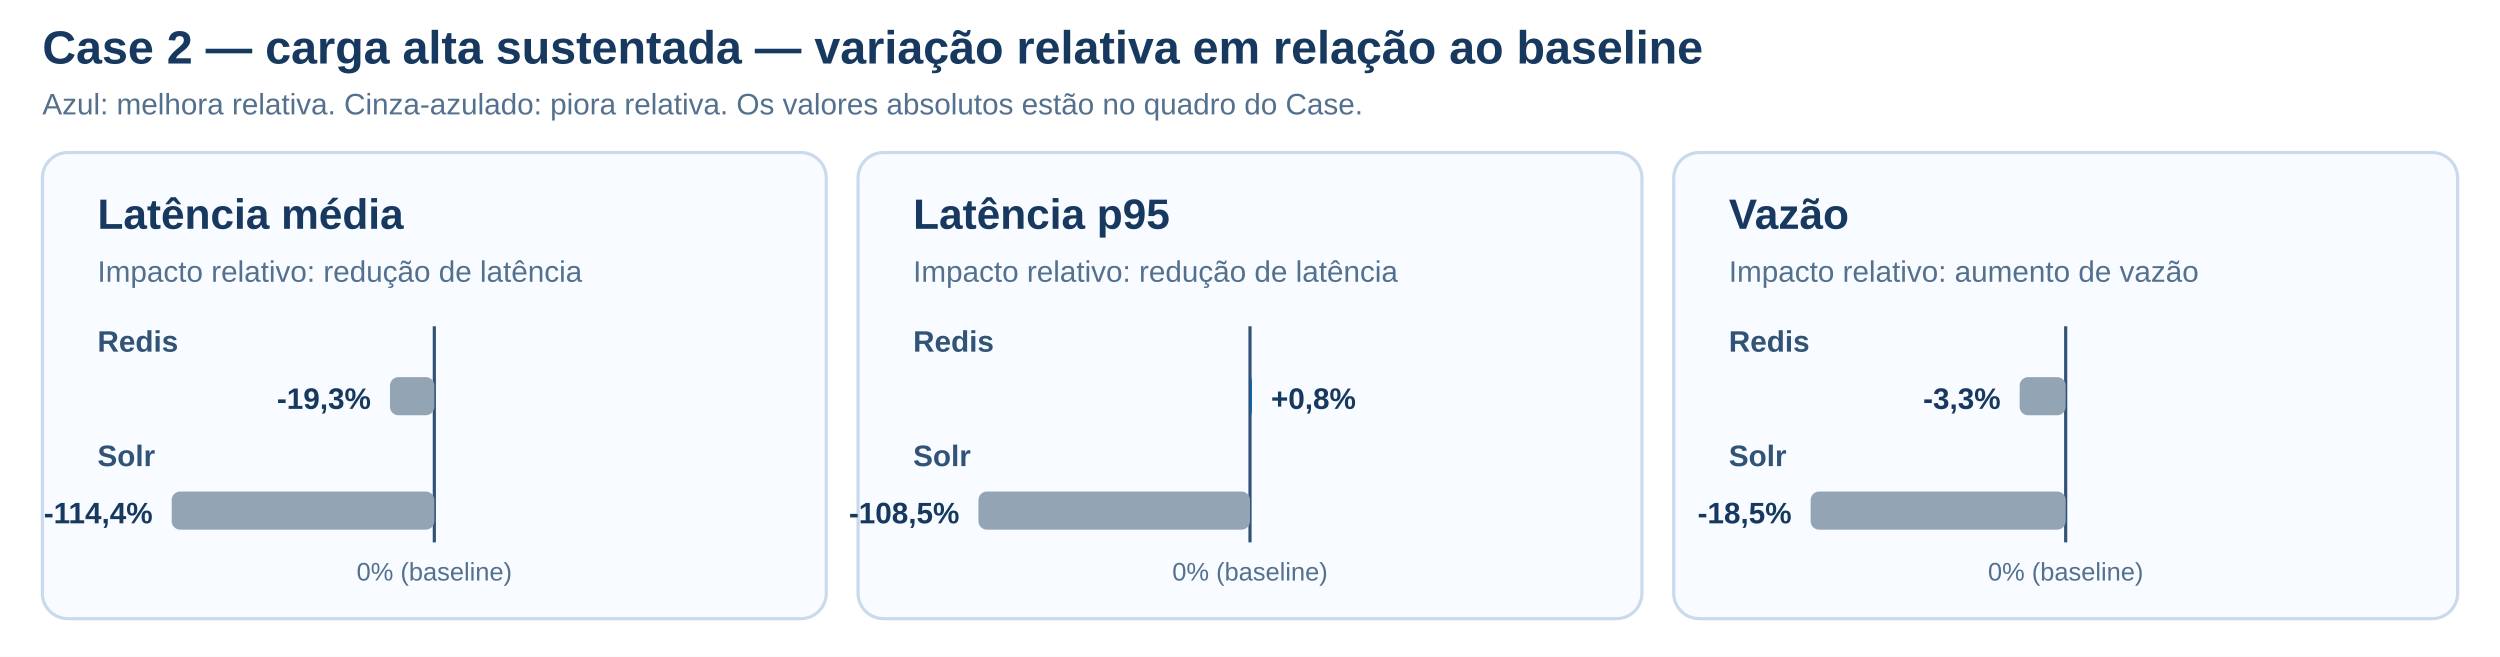
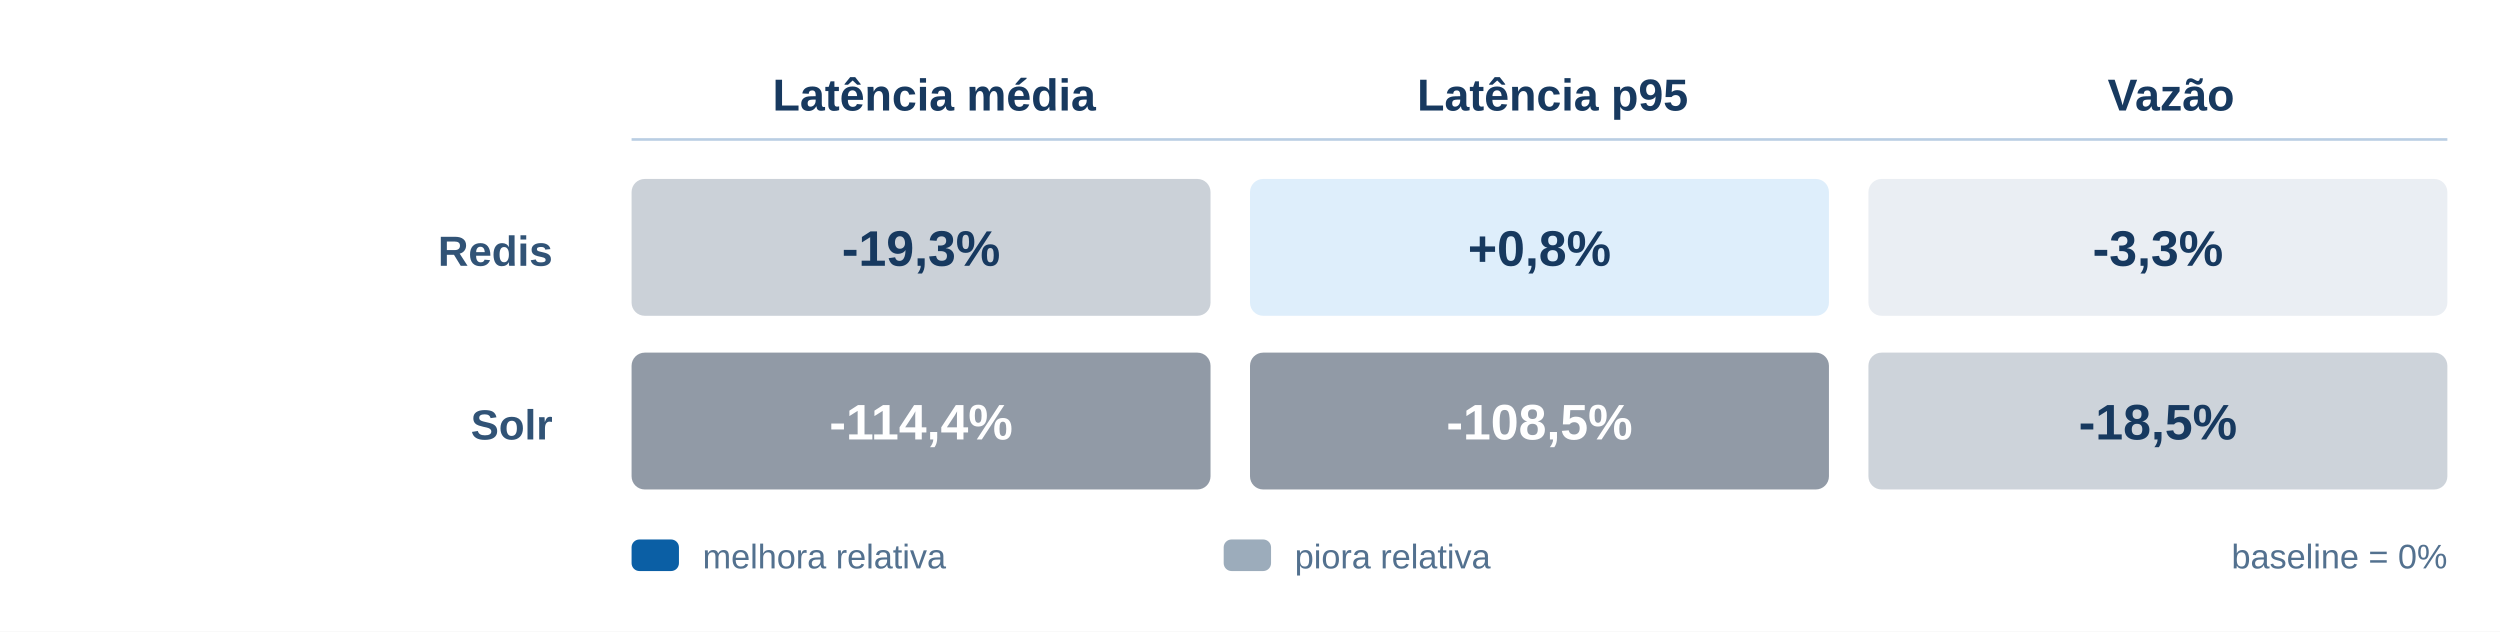
- <svg xmlns="http://www.w3.org/2000/svg" width="1180" height="310" viewBox="0 0 1180 310">
+ <svg xmlns="http://www.w3.org/2000/svg" width="950" height="240" viewBox="0 0 950 240">
  <style>
-     .header { font: 700 22px Arial, sans-serif; fill: #17395f; }
-     .title { font: 700 20px Arial, sans-serif; fill: #17395f; }
-     .subtitle { font: 400 14px Arial, sans-serif; fill: #53718f; }
-     .label { font: 600 14px Arial, sans-serif; fill: #315376; }
-     .value { font: 700 14px Arial, sans-serif; fill: #17395f; }
-     .axis { font: 400 12px Arial, sans-serif; fill: #53718f; }
+     .column { font: 700 17px Arial, sans-serif; fill: #17395f; }
+     .row { font: 700 16px Arial, sans-serif; fill: #315376; }
+     .value { font: 700 19px Arial, sans-serif; }
+     .legend { font: 400 13px Arial, sans-serif; fill: #53718f; }
  </style>
-   <rect width="1180" height="310" fill="#ffffff" />
-   <text x="20" y="30" class="header">Case 2 — carga alta sustentada — variação relativa em relação ao baseline</text>
-   <text x="20" y="54" class="subtitle">Azul: melhora relativa. Cinza-azulado: piora relativa. Os valores absolutos estão no quadro do Case.</text>
-   <g transform="translate(20 72)">
-     <g>
-       <rect x="0" y="0" width="370" height="220" rx="12" fill="#f8fbff" stroke="#c9daed" stroke-width="1.5" />
-       <text x="26" y="36" class="title">Latência média</text>
-       <text x="26" y="61" class="subtitle">Impacto relativo: redução de latência</text>
-       <line x1="185" y1="82" x2="185" y2="184" stroke="#315376" stroke-width="1.5" />
-       <text x="185" y="202" text-anchor="middle" class="axis">0% (baseline)</text>
-       <text x="26" y="94" class="label">Redis</text>
-       <rect x="164.064" y="106" width="20.936" height="18" rx="4" fill="#93a4b5" />
-       <text x="155.064" y="121" text-anchor="end" class="value">-19,3%</text>
-       <text x="26" y="148" class="label">Solr</text>
-       <rect x="61.041" y="160" width="123.959" height="18" rx="4" fill="#93a4b5" />
-       <text x="52.041" y="175" text-anchor="end" class="value">-114,4%</text>
-     </g>
-   </g>
-   <g transform="translate(405 72)">
-     <g>
-       <rect x="0" y="0" width="370" height="220" rx="12" fill="#f8fbff" stroke="#c9daed" stroke-width="1.5" />
-       <text x="26" y="36" class="title">Latência p95</text>
-       <text x="26" y="61" class="subtitle">Impacto relativo: redução de latência</text>
-       <line x1="185" y1="82" x2="185" y2="184" stroke="#315376" stroke-width="1.5" />
-       <text x="185" y="202" text-anchor="middle" class="axis">0% (baseline)</text>
-       <text x="26" y="94" class="label">Redis</text>
-       <rect x="185" y="106" width="0.895" height="18" rx="4" fill="#0b5fa5" />
-       <text x="194.895" y="121" text-anchor="start" class="value">+0,8%</text>
-       <text x="26" y="148" class="label">Solr</text>
-       <rect x="56.829" y="160" width="128.171" height="18" rx="4" fill="#93a4b5" />
-       <text x="47.829" y="175" text-anchor="end" class="value">-108,5%</text>
-     </g>
-   </g>
-   <g transform="translate(790 72)">
-     <g>
-       <rect x="0" y="0" width="370" height="220" rx="12" fill="#f8fbff" stroke="#c9daed" stroke-width="1.5" />
-       <text x="26" y="36" class="title">Vazão</text>
-       <text x="26" y="61" class="subtitle">Impacto relativo: aumento de vazão</text>
-       <line x1="185" y1="82" x2="185" y2="184" stroke="#315376" stroke-width="1.5" />
-       <text x="185" y="202" text-anchor="middle" class="axis">0% (baseline)</text>
-       <text x="26" y="94" class="label">Redis</text>
-       <rect x="163.28" y="106" width="21.72" height="18" rx="4" fill="#93a4b5" />
-       <text x="154.28" y="121" text-anchor="end" class="value">-3,3%</text>
-       <text x="26" y="148" class="label">Solr</text>
-       <rect x="64.624" y="160" width="120.376" height="18" rx="4" fill="#93a4b5" />
-       <text x="55.624" y="175" text-anchor="end" class="value">-18,5%</text>
-     </g>
-   </g>
+   <rect width="950" height="240" fill="#ffffff" />
+   <line x1="240" y1="53" x2="930" y2="53" stroke="#b9cee3" stroke-width="1" />
+   <text x="355" y="42" text-anchor="middle" class="column">Latência média</text>
+   <text x="590" y="42" text-anchor="middle" class="column">Latência p95</text>
+   <text x="825" y="42" text-anchor="middle" class="column">Vazão</text>
+   <text x="210" y="101" text-anchor="end" class="row">Redis</text>
+   <rect x="240" y="68" width="220" height="52" rx="5" fill="rgb(203, 209, 216)" />
+   <text x="350" y="101" text-anchor="middle" class="value" fill="#17395f">-19,3%</text>
+   <rect x="475" y="68" width="220" height="52" rx="5" fill="rgb(222, 238, 251)" />
+   <text x="585" y="101" text-anchor="middle" class="value" fill="#17395f">+0,8%</text>
+   <rect x="710" y="68" width="220" height="52" rx="5" fill="rgb(234, 238, 243)" />
+   <text x="820" y="101" text-anchor="middle" class="value" fill="#17395f">-3,3%</text>
+   <text x="210" y="167" text-anchor="end" class="row">Solr</text>
+   <rect x="240" y="134" width="220" height="52" rx="5" fill="rgb(145, 154, 166)" />
+   <text x="350" y="167" text-anchor="middle" class="value" fill="#ffffff">-114,4%</text>
+   <rect x="475" y="134" width="220" height="52" rx="5" fill="rgb(145, 154, 166)" />
+   <text x="585" y="167" text-anchor="middle" class="value" fill="#ffffff">-108,5%</text>
+   <rect x="710" y="134" width="220" height="52" rx="5" fill="rgb(205, 211, 218)" />
+   <text x="820" y="167" text-anchor="middle" class="value" fill="#17395f">-18,5%</text>
+   <rect x="240" y="205" width="18" height="12" rx="3" fill="#0b5fa5" />
+   <text x="267" y="216" class="legend">melhora relativa</text>
+   <rect x="465" y="205" width="18" height="12" rx="3" fill="#9cacbb" />
+   <text x="492" y="216" class="legend">piora relativa</text>
+   <text x="930" y="216" text-anchor="end" class="legend">baseline = 0%</text>
</svg>
